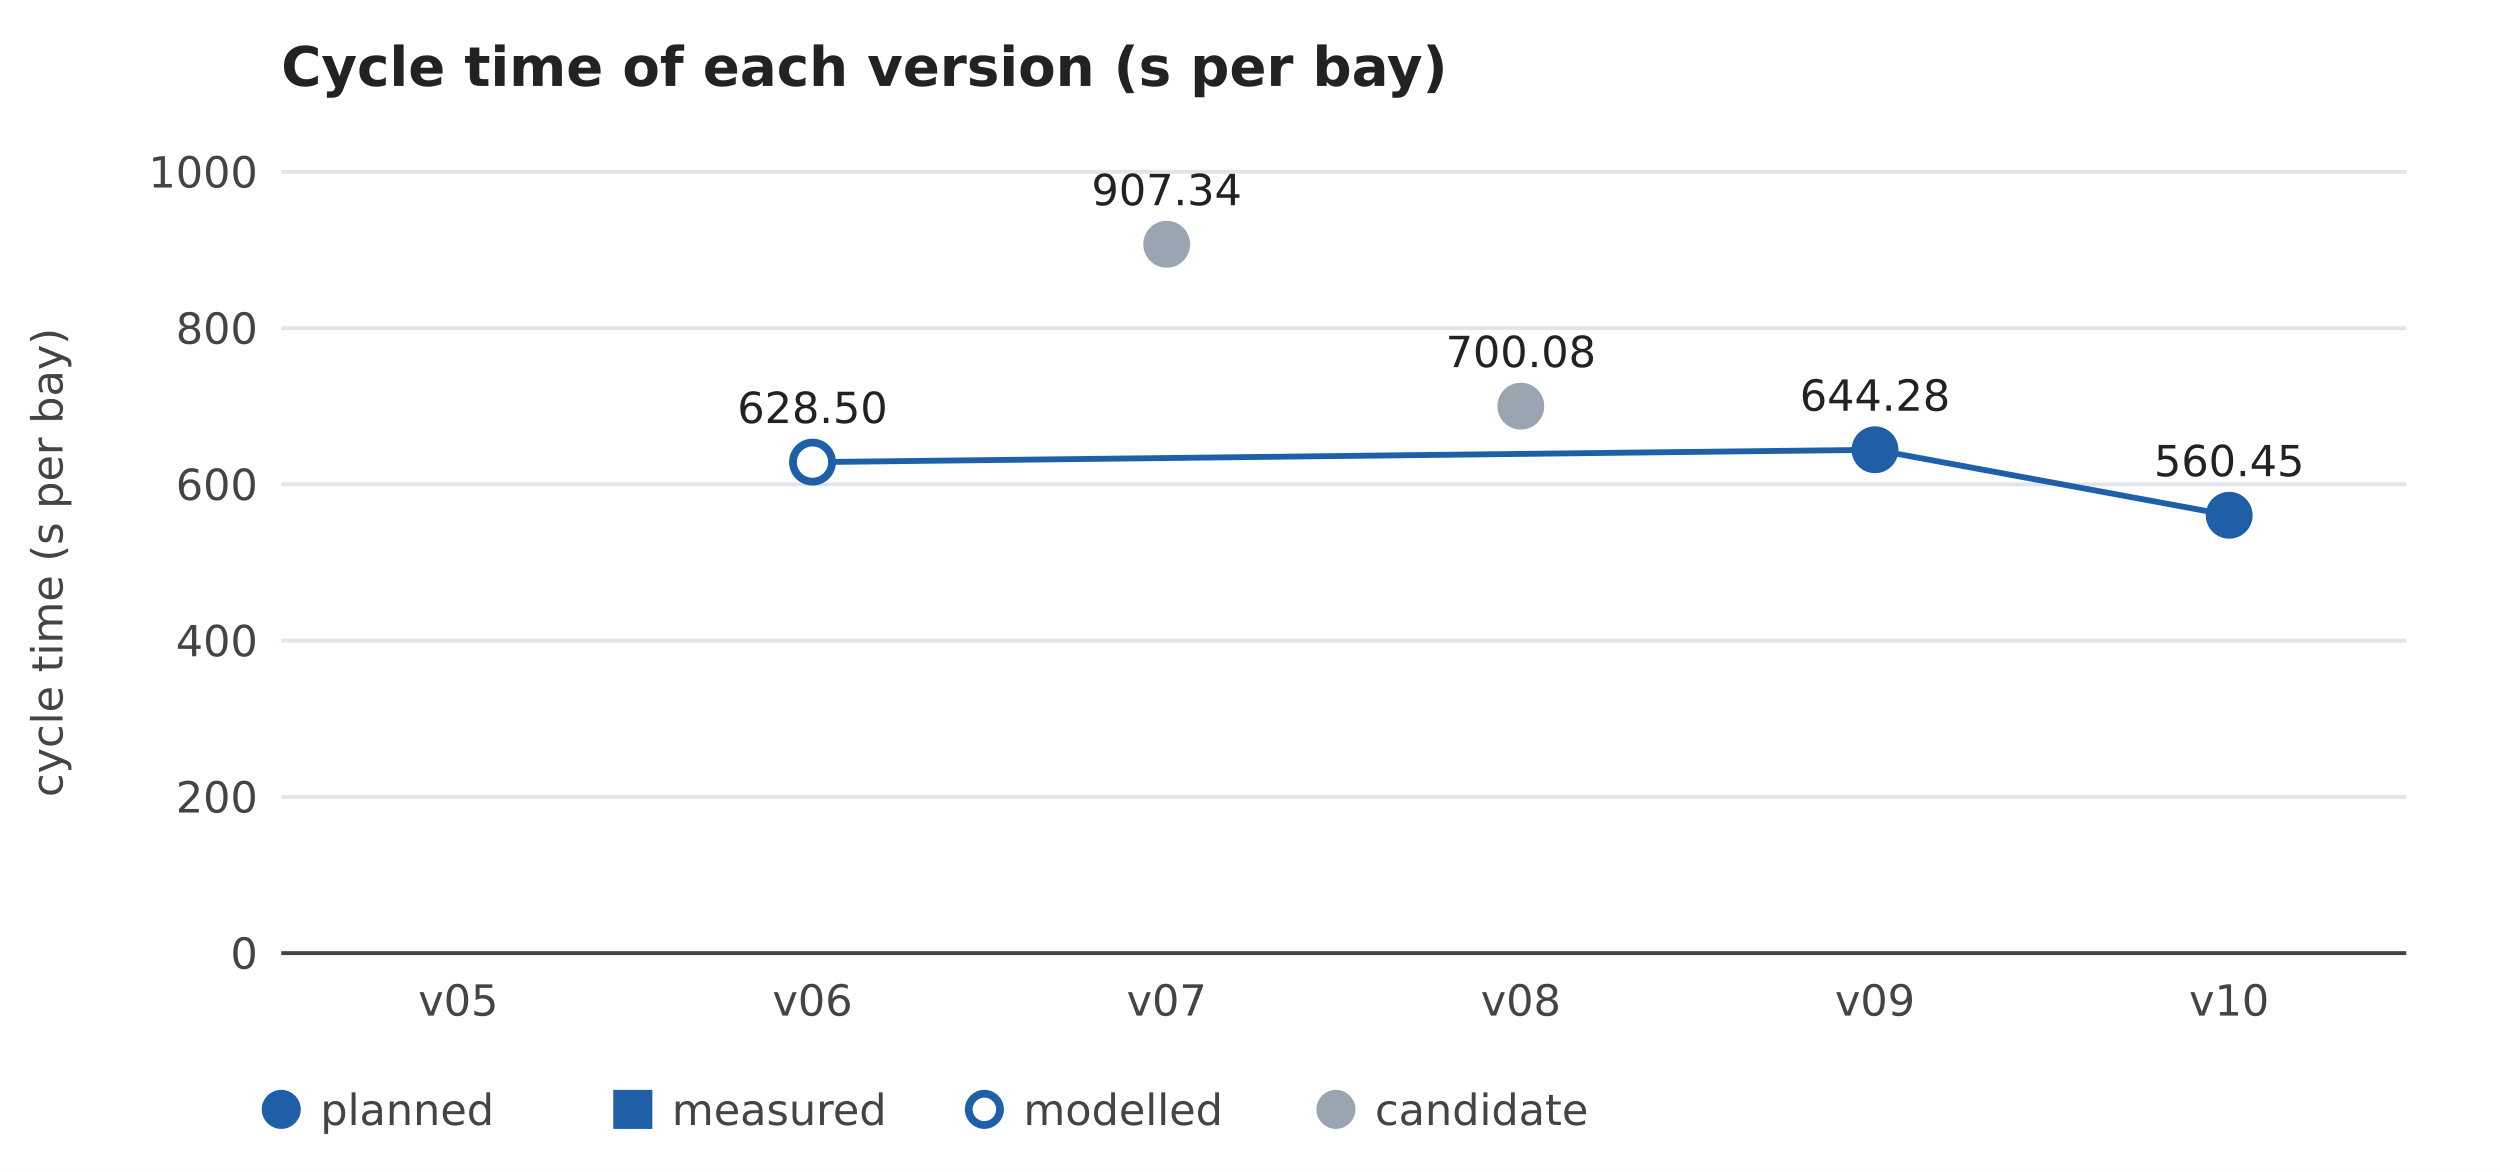
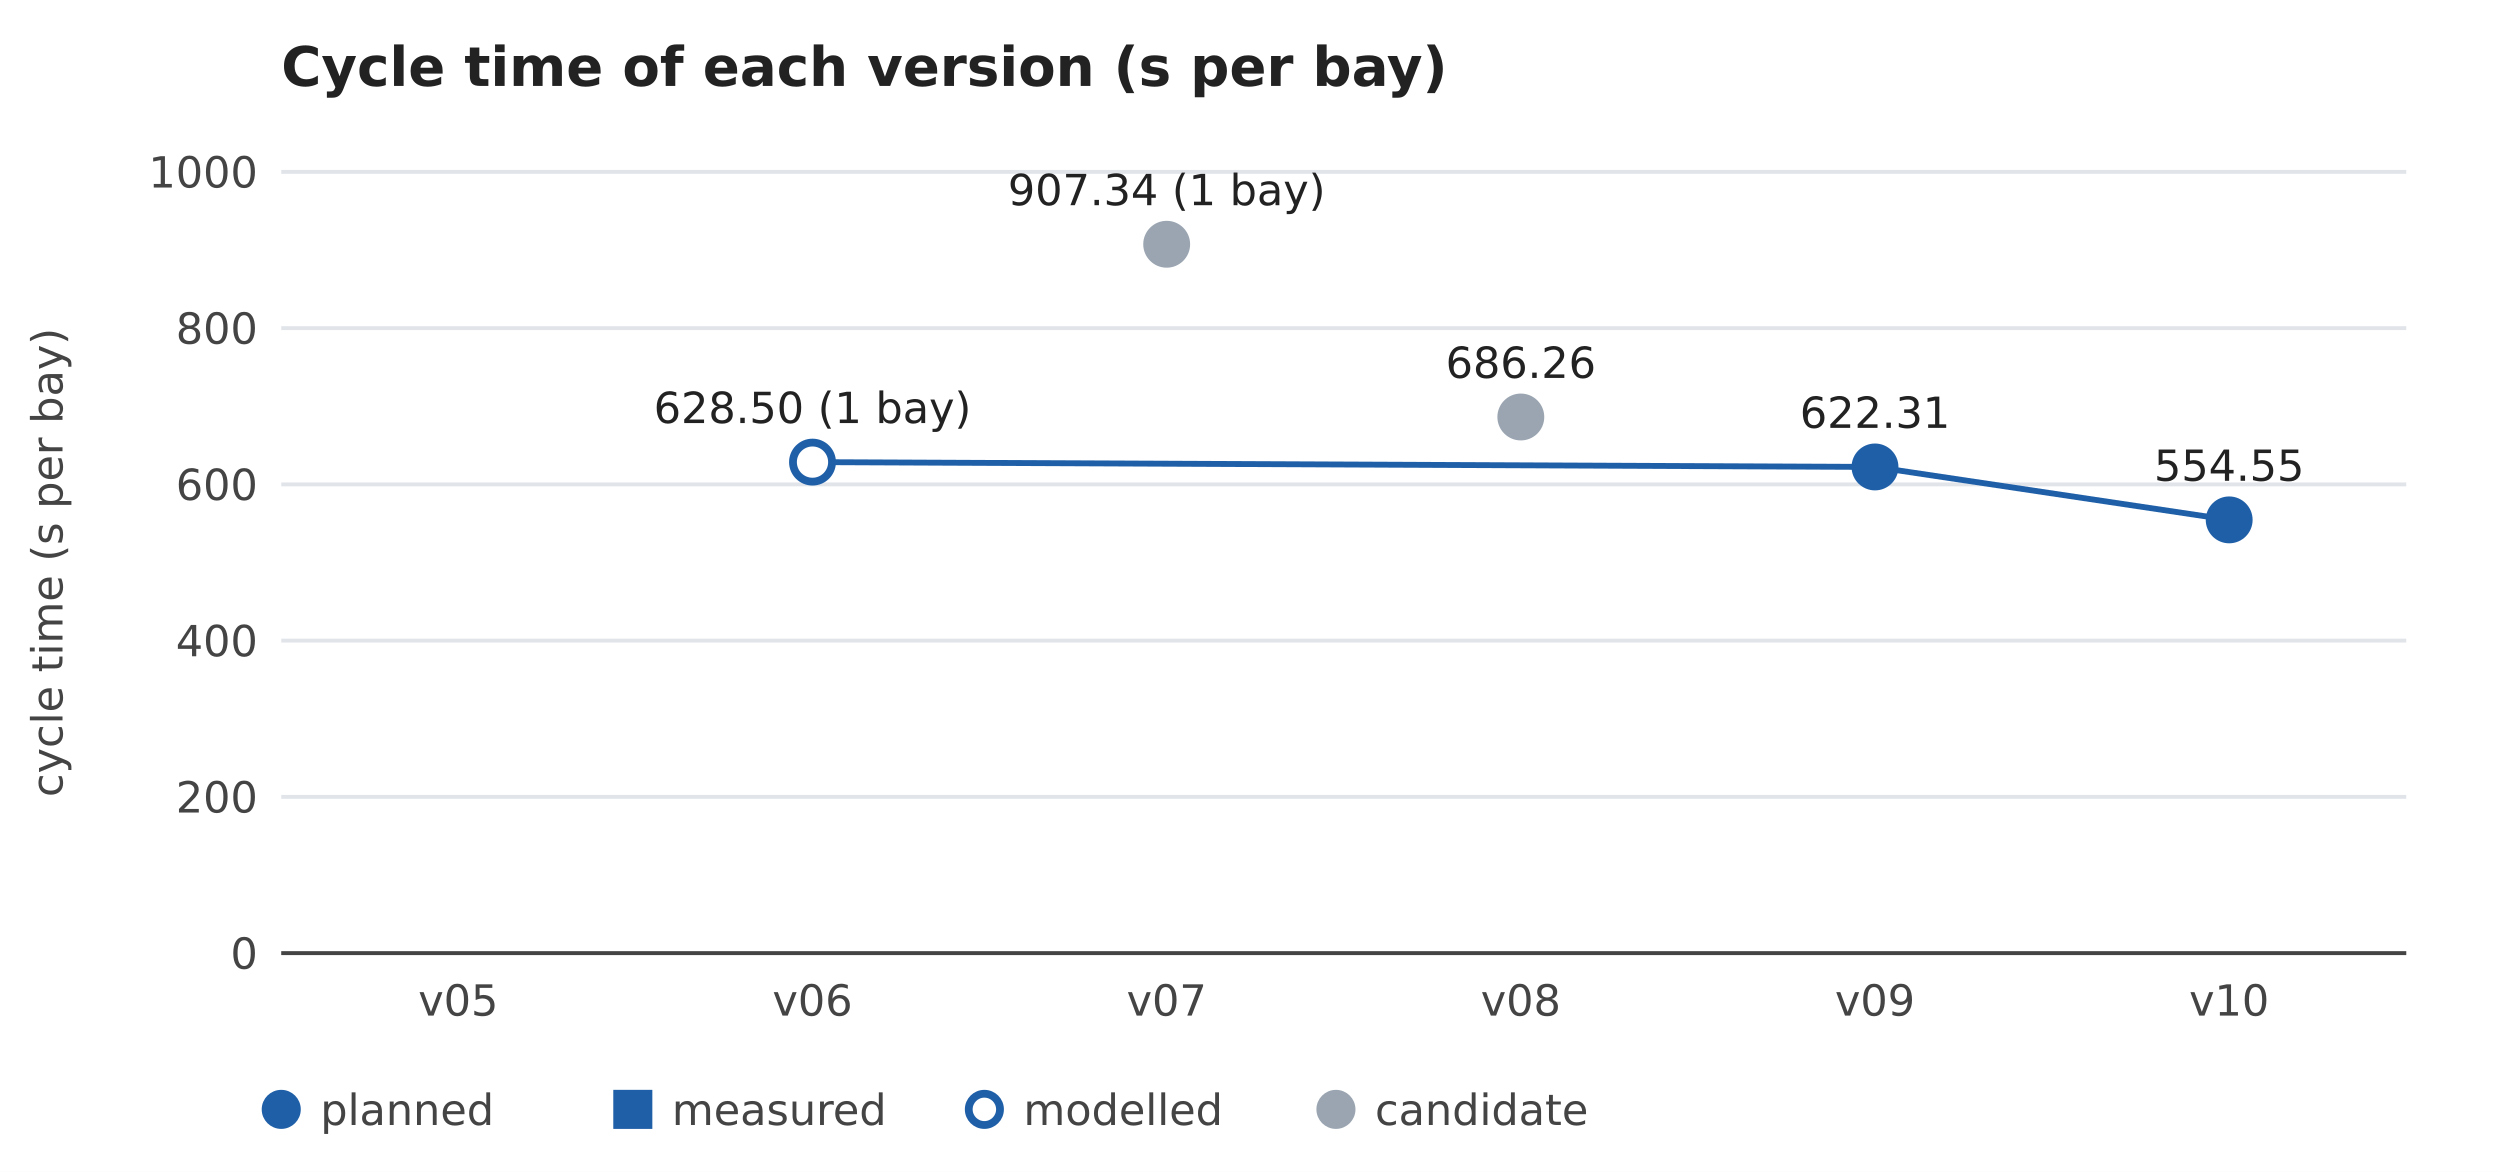
<svg xmlns="http://www.w3.org/2000/svg" width="640" height="300" viewBox="0 0 640 300" font-family="DejaVu Sans, Arial, sans-serif" font-size="11">
  <rect width="640" height="300" fill="#ffffff" />
  <text x="72" y="22" font-size="14" font-weight="bold" fill="#222222">Cycle time of each version (s per bay)</text>
  <line x1="72" y1="244.00" x2="616" y2="244.00" stroke="#e1e5ea" stroke-width="1" />
  <text x="66" y="248.00" text-anchor="end" fill="#444444">0</text>
  <line x1="72" y1="204.00" x2="616" y2="204.00" stroke="#e1e5ea" stroke-width="1" />
  <text x="66" y="208.00" text-anchor="end" fill="#444444">200</text>
  <line x1="72" y1="164.00" x2="616" y2="164.00" stroke="#e1e5ea" stroke-width="1" />
  <text x="66" y="168.00" text-anchor="end" fill="#444444">400</text>
  <line x1="72" y1="124.00" x2="616" y2="124.00" stroke="#e1e5ea" stroke-width="1" />
  <text x="66" y="128.00" text-anchor="end" fill="#444444">600</text>
  <line x1="72" y1="84.00" x2="616" y2="84.00" stroke="#e1e5ea" stroke-width="1" />
  <text x="66" y="88.00" text-anchor="end" fill="#444444">800</text>
  <line x1="72" y1="44.00" x2="616" y2="44.00" stroke="#e1e5ea" stroke-width="1" />
  <text x="66" y="48.00" text-anchor="end" fill="#444444">1000</text>
  <line x1="72" y1="244" x2="616" y2="244" stroke="#444444" />
  <text transform="translate(16 144.00) rotate(-90)" text-anchor="middle" fill="#444444">cycle time (s per bay)</text>
  <text x="117.33" y="260" text-anchor="middle" fill="#444444">v05</text>
  <text x="208.00" y="260" text-anchor="middle" fill="#444444">v06</text>
  <text x="298.67" y="260" text-anchor="middle" fill="#444444">v07</text>
  <text x="389.33" y="260" text-anchor="middle" fill="#444444">v08</text>
  <text x="480.00" y="260" text-anchor="middle" fill="#444444">v09</text>
  <text x="570.67" y="260" text-anchor="middle" fill="#444444">v10</text>
-   <polyline fill="none" stroke="#1f5fa8" stroke-width="1.5" points="208.00,118.30 480.00,115.14 570.67,131.91" />
+   <polyline fill="none" stroke="#1f5fa8" stroke-width="1.5" points="208.00,118.30 480.00,119.54 570.67,133.09" />
  <circle cx="208.00" cy="118.30" r="5" fill="#ffffff" stroke="#1f5fa8" stroke-width="2" />
-   <text x="208.00" y="108.30" text-anchor="middle" fill="#222222">628.50</text>
+   <text x="208.00" y="108.30" text-anchor="middle" fill="#222222">628.50 (1 bay)</text>
  <circle cx="298.67" cy="62.53" r="5" fill="#9aa5b1" stroke="#9aa5b1" stroke-width="2" />
-   <text x="298.67" y="52.53" text-anchor="middle" fill="#222222">907.34</text>
-   <circle cx="389.33" cy="103.98" r="5" fill="#9aa5b1" stroke="#9aa5b1" stroke-width="2" />
-   <text x="389.33" y="93.98" text-anchor="middle" fill="#222222">700.08</text>
-   <circle cx="480.00" cy="115.14" r="5" fill="#1f5fa8" stroke="#1f5fa8" stroke-width="2" />
-   <text x="480.00" y="105.14" text-anchor="middle" fill="#222222">644.28</text>
-   <circle cx="570.67" cy="131.91" r="5" fill="#1f5fa8" stroke="#1f5fa8" stroke-width="2" />
-   <text x="570.67" y="121.91" text-anchor="middle" fill="#222222">560.45</text>
+   <text x="298.67" y="52.53" text-anchor="middle" fill="#222222">907.34 (1 bay)</text>
+   <circle cx="389.33" cy="106.75" r="5" fill="#9aa5b1" stroke="#9aa5b1" stroke-width="2" />
+   <text x="389.33" y="96.75" text-anchor="middle" fill="#222222">686.26</text>
+   <circle cx="480.00" cy="119.54" r="5" fill="#1f5fa8" stroke="#1f5fa8" stroke-width="2" />
+   <text x="480.00" y="109.54" text-anchor="middle" fill="#222222">622.31</text>
+   <circle cx="570.67" cy="133.09" r="5" fill="#1f5fa8" stroke="#1f5fa8" stroke-width="2" />
+   <text x="570.67" y="123.09" text-anchor="middle" fill="#222222">554.55</text>
  <circle cx="72" cy="284" r="4" fill="#1f5fa8" stroke="#1f5fa8" stroke-width="2" />
  <text x="82" y="288" fill="#444444">planned</text>
  <rect x="158" y="280" width="8" height="8" fill="#1f5fa8" stroke="#1f5fa8" stroke-width="2" />
  <text x="172" y="288" fill="#444444">measured</text>
  <circle cx="252" cy="284" r="4" fill="#ffffff" stroke="#1f5fa8" stroke-width="2" />
  <text x="262" y="288" fill="#444444">modelled</text>
  <circle cx="342" cy="284" r="4" fill="#9aa5b1" stroke="#9aa5b1" stroke-width="2" />
  <text x="352" y="288" fill="#444444">candidate</text>
</svg>
